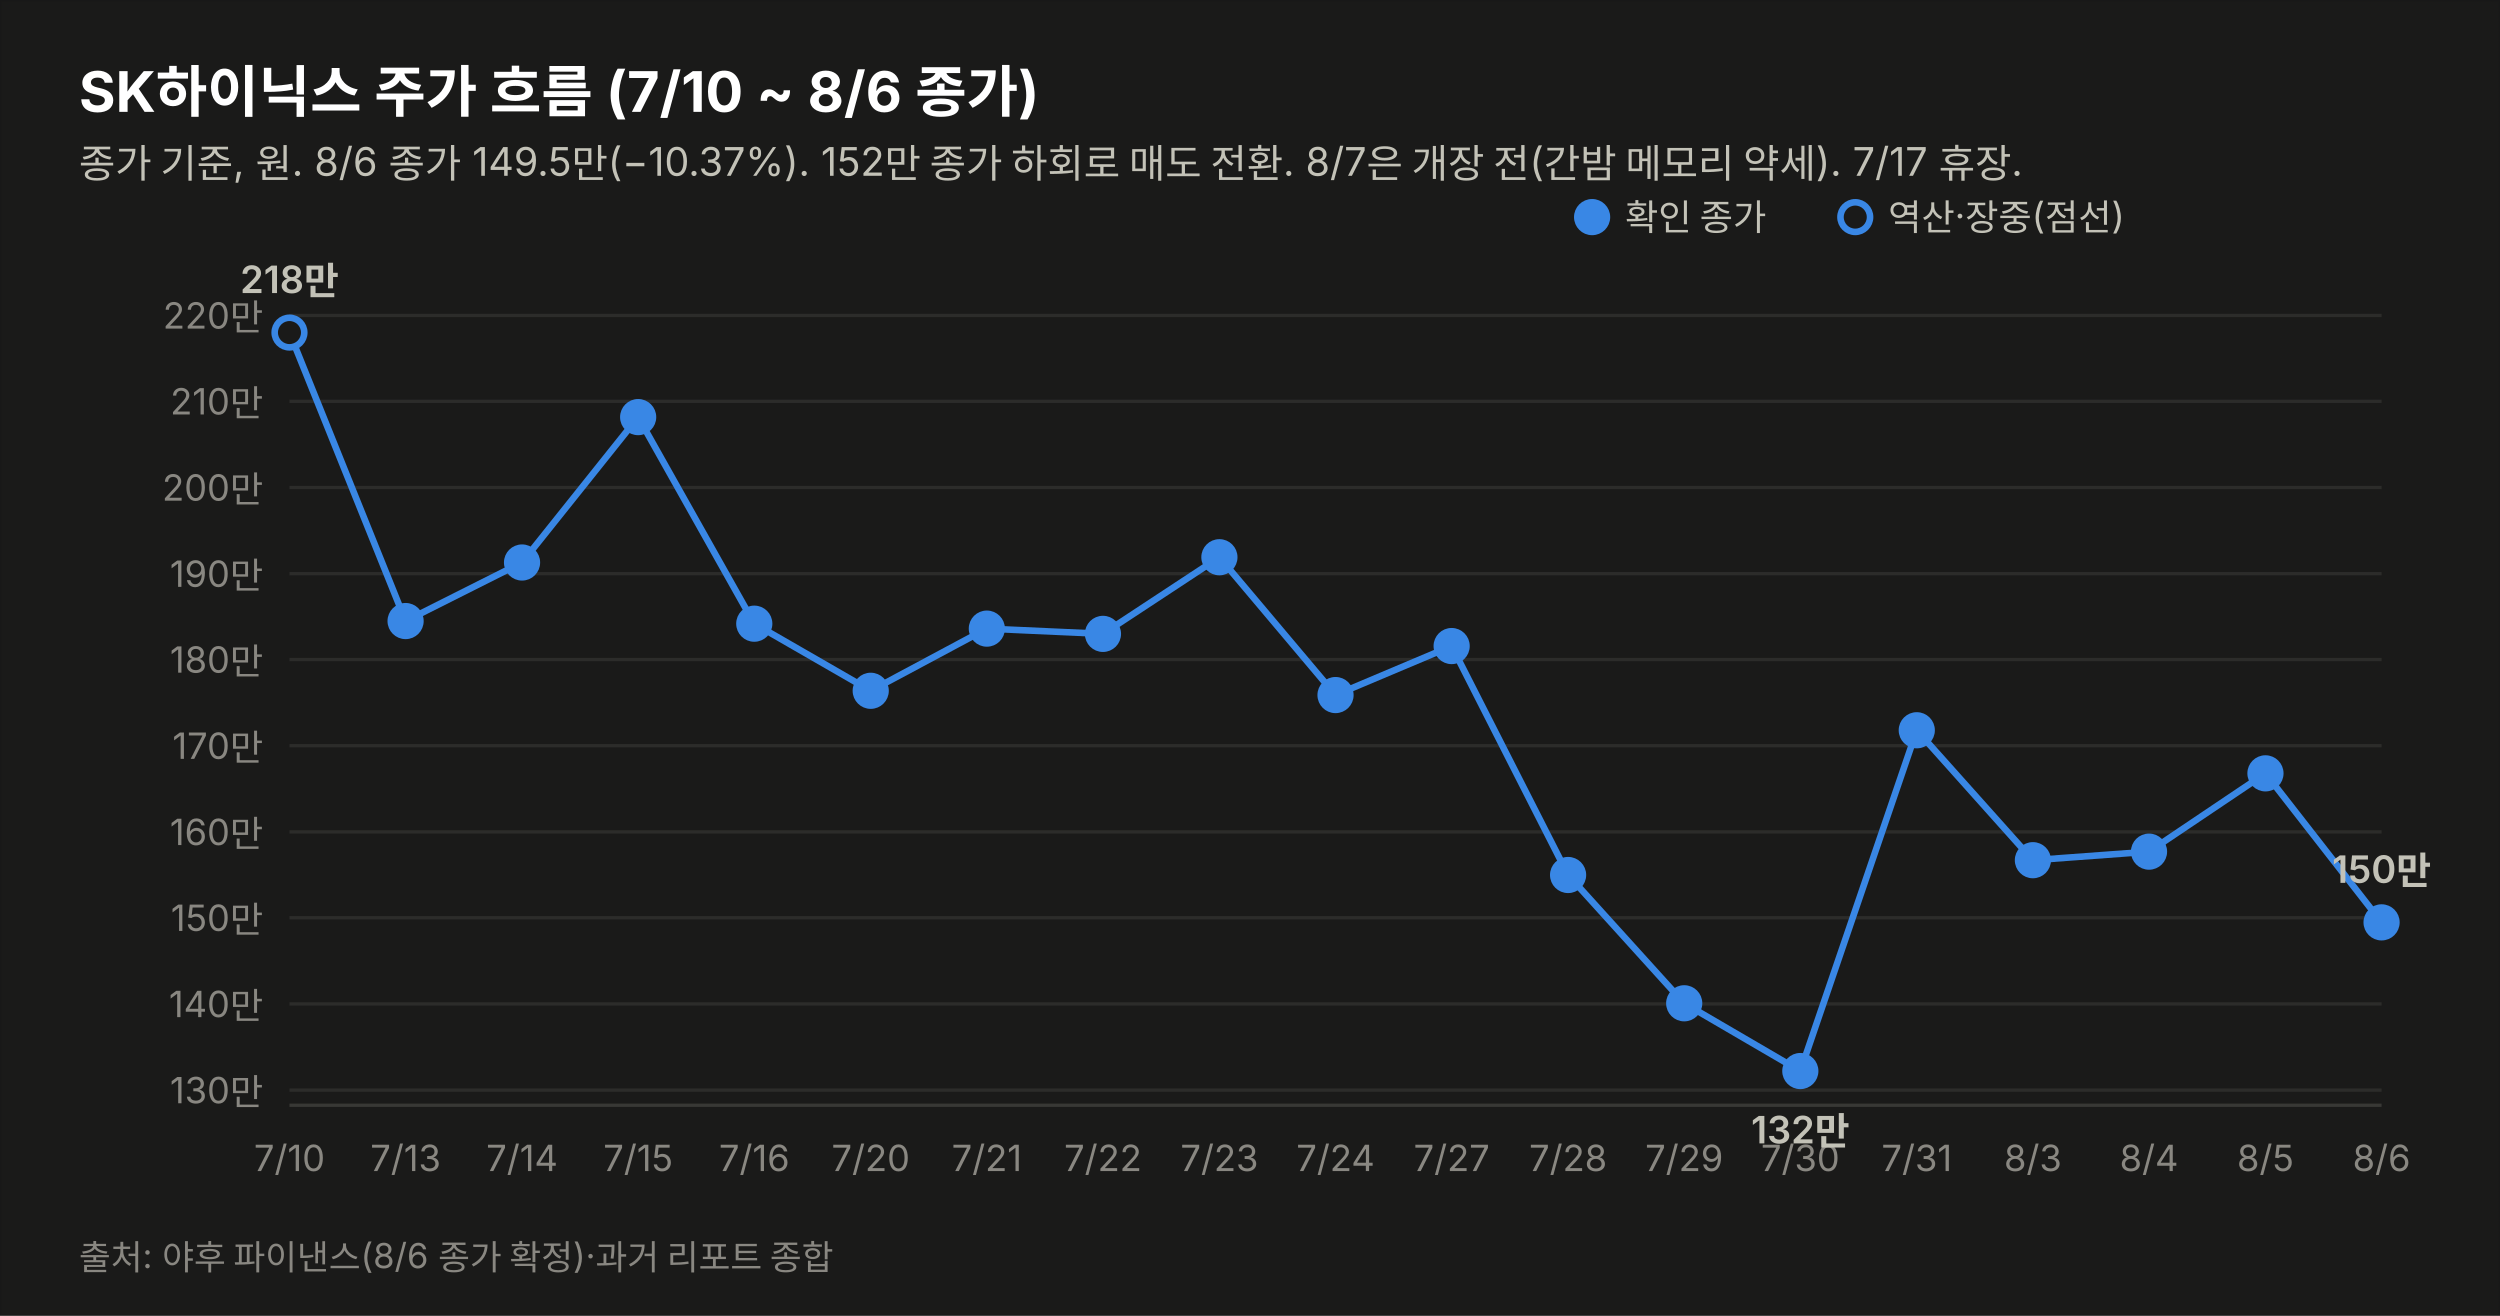
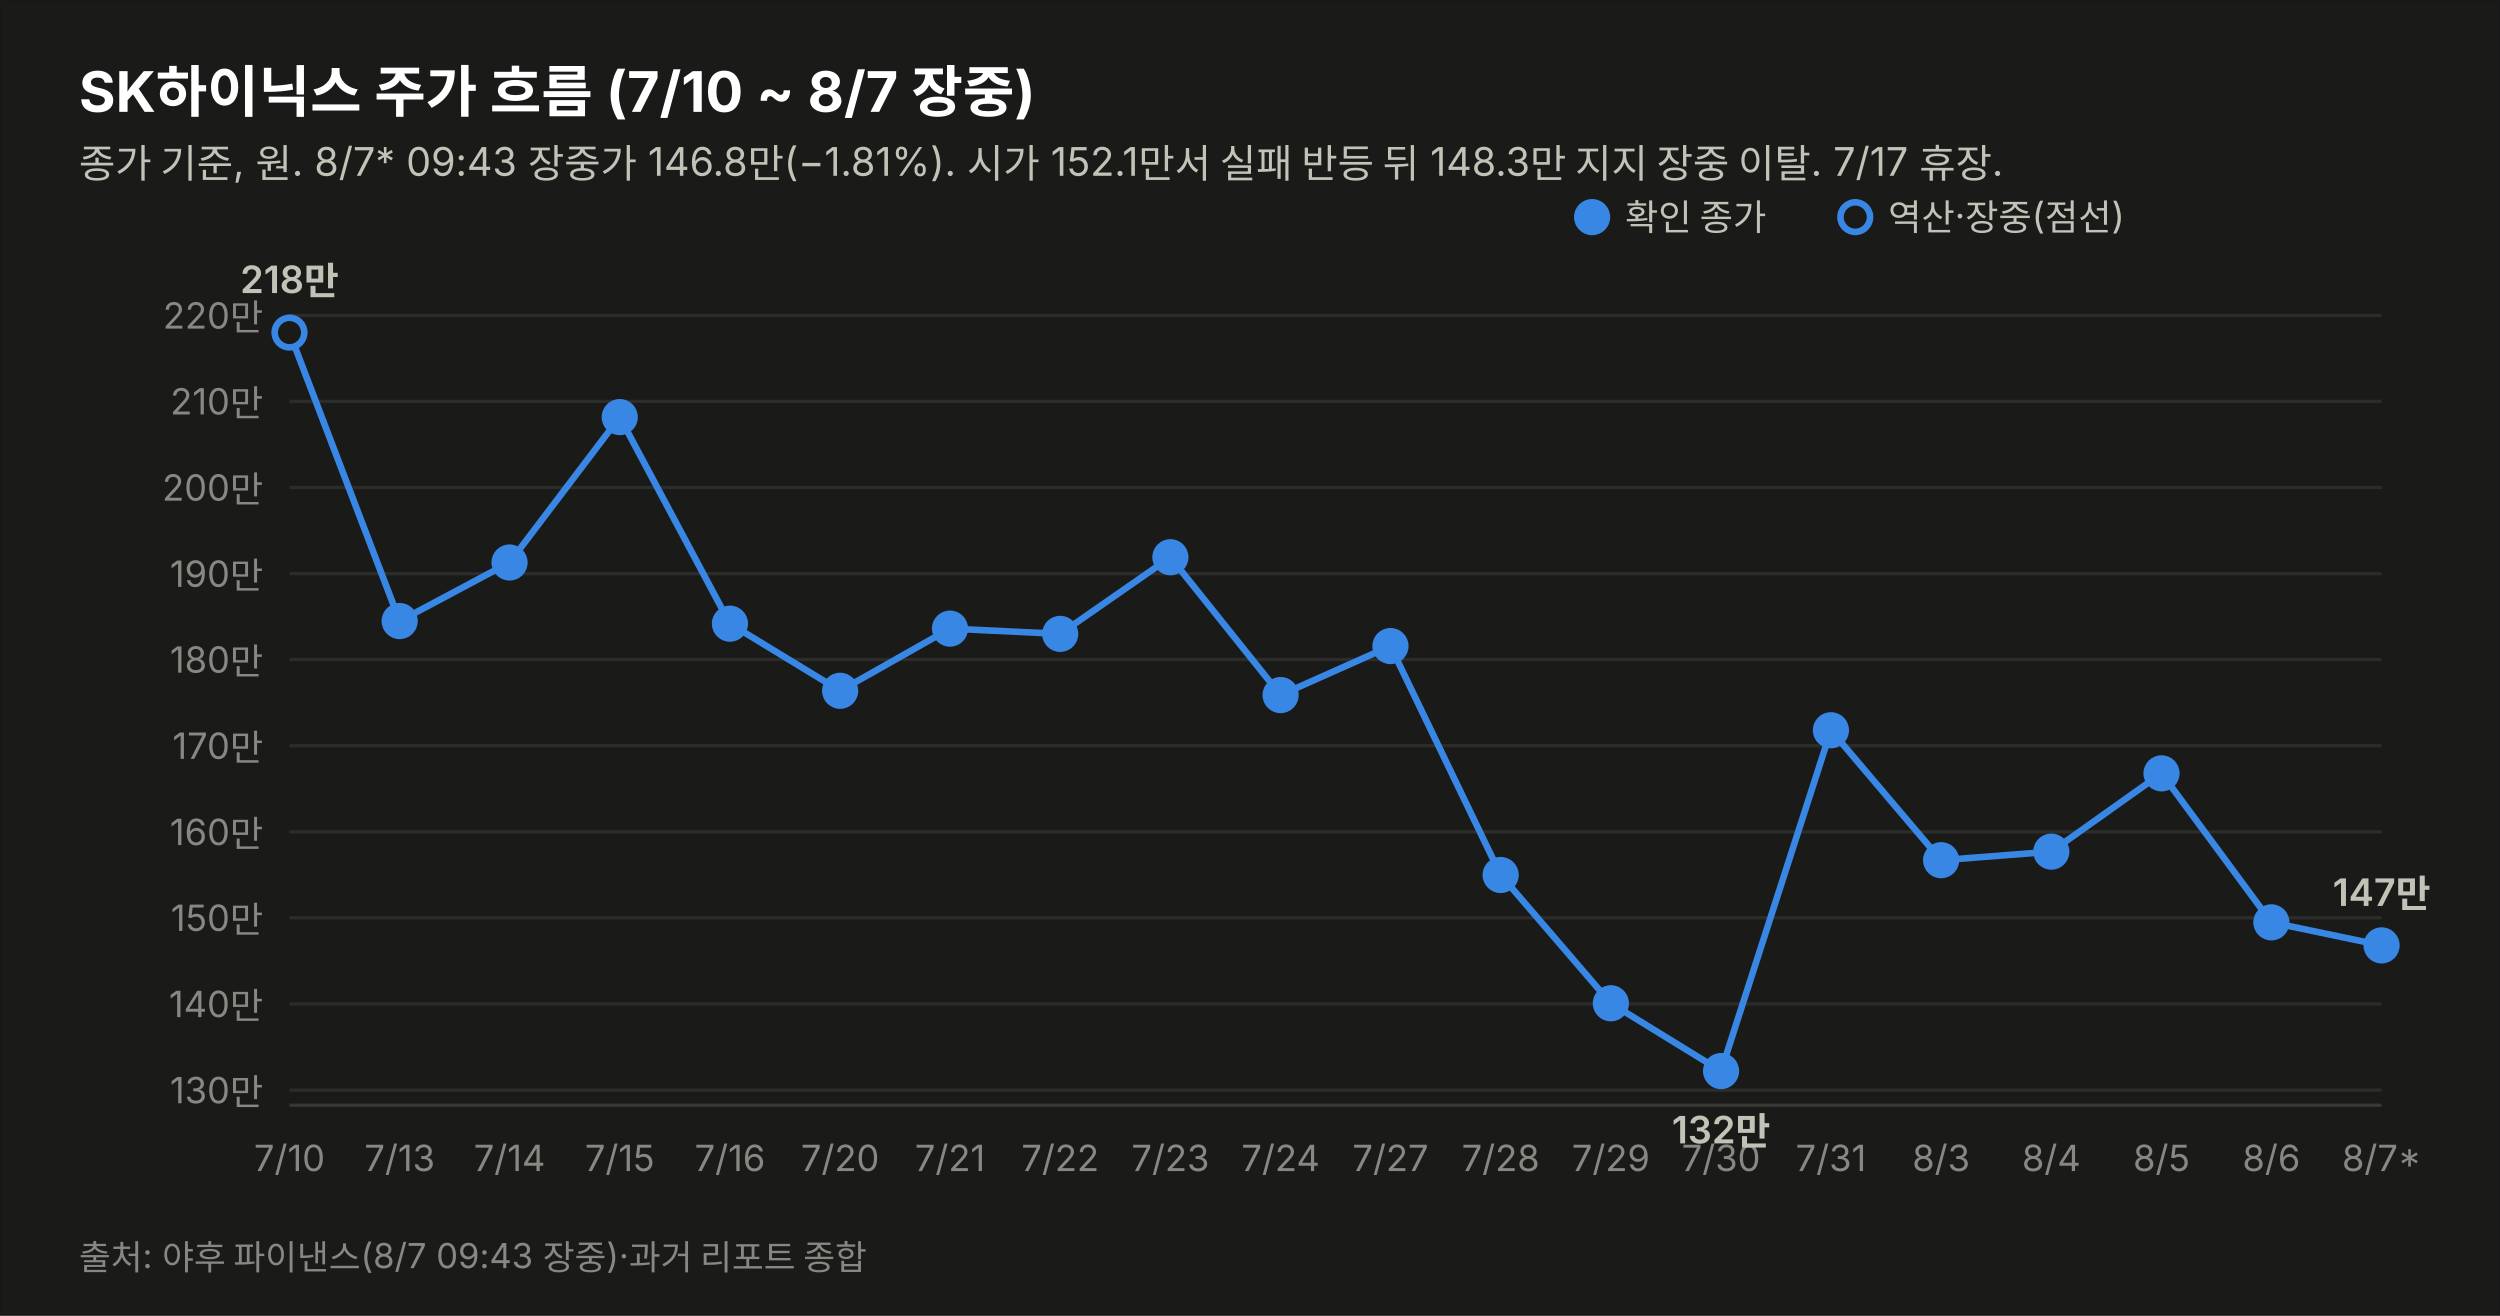
<svg xmlns="http://www.w3.org/2000/svg" width="760" height="400" viewBox="0 0 760 400" font-family="system-ui,-apple-system,&quot;Segoe UI&quot;,&quot;Malgun Gothic&quot;,&quot;Apple SD Gothic Neo&quot;,sans-serif">
  <rect width="760" height="400" fill="#1a1a19" stroke="rgba(11,11,11,0.10)" />
-   <text x="24" y="34" font-size="17" font-weight="700" fill="#ffffff">SK하이닉스 주가 흐름 (7/10 ~ 8/6 종가)</text>
-   <text x="24" y="54" font-size="12" fill="#c3c2b7">종가 기준, 원. 8/6 종가 149.5만(−10.37%). 152만 종가 하회로 매도 전환. 8/7은 개장 전(간밤 메모리 약세). 7/17 휴장.</text>
+   <text x="24" y="34" font-size="17" font-weight="700" fill="#ffffff">SK하이닉스 주가 흐름 (7/10 ~ 8/7 장중)</text>
+   <text x="24" y="54" font-size="12" fill="#c3c2b7">종가 기준, 원. 8/7* 09:43 장중가 146.8만(−1.81%). 시가 152.1만서 실패 반등 뒤 148.3만 지지 장중 이탈. 7/17 휴장.</text>
  <line x1="88" y1="331.4" x2="724" y2="331.4" stroke="#2c2c2a" stroke-width="1" />
  <text x="80" y="335.4" font-size="11" fill="#898781" text-anchor="end" style="font-variant-numeric:tabular-nums">130만</text>
  <line x1="88" y1="305.2" x2="724" y2="305.2" stroke="#2c2c2a" stroke-width="1" />
  <text x="80" y="309.2" font-size="11" fill="#898781" text-anchor="end" style="font-variant-numeric:tabular-nums">140만</text>
  <line x1="88" y1="279.0" x2="724" y2="279.0" stroke="#2c2c2a" stroke-width="1" />
  <text x="80" y="283.0" font-size="11" fill="#898781" text-anchor="end" style="font-variant-numeric:tabular-nums">150만</text>
  <line x1="88" y1="252.9" x2="724" y2="252.9" stroke="#2c2c2a" stroke-width="1" />
  <text x="80" y="256.9" font-size="11" fill="#898781" text-anchor="end" style="font-variant-numeric:tabular-nums">160만</text>
  <line x1="88" y1="226.7" x2="724" y2="226.7" stroke="#2c2c2a" stroke-width="1" />
  <text x="80" y="230.7" font-size="11" fill="#898781" text-anchor="end" style="font-variant-numeric:tabular-nums">170만</text>
  <line x1="88" y1="200.5" x2="724" y2="200.5" stroke="#2c2c2a" stroke-width="1" />
  <text x="80" y="204.5" font-size="11" fill="#898781" text-anchor="end" style="font-variant-numeric:tabular-nums">180만</text>
  <line x1="88" y1="174.4" x2="724" y2="174.4" stroke="#2c2c2a" stroke-width="1" />
  <text x="80" y="178.4" font-size="11" fill="#898781" text-anchor="end" style="font-variant-numeric:tabular-nums">190만</text>
  <line x1="88" y1="148.2" x2="724" y2="148.2" stroke="#2c2c2a" stroke-width="1" />
  <text x="80" y="152.2" font-size="11" fill="#898781" text-anchor="end" style="font-variant-numeric:tabular-nums">200만</text>
  <line x1="88" y1="122.0" x2="724" y2="122.0" stroke="#2c2c2a" stroke-width="1" />
  <text x="80" y="126.0" font-size="11" fill="#898781" text-anchor="end" style="font-variant-numeric:tabular-nums">210만</text>
  <line x1="88" y1="95.9" x2="724" y2="95.9" stroke="#2c2c2a" stroke-width="1" />
  <text x="80" y="99.9" font-size="11" fill="#898781" text-anchor="end" style="font-variant-numeric:tabular-nums">220만</text>
  <line x1="88" y1="336" x2="724" y2="336" stroke="#383835" stroke-width="1" />
-   <path d="M88.0,101.1 L123.3,188.8 L158.7,171.0 L194.0,126.8 L229.3,189.6 L264.7,210.0 L300.0,191.1 L335.3,192.7 L370.7,169.4 L406.0,211.3 L441.3,196.4 L476.7,266.0 L512.0,305.0 L547.3,325.6 L582.7,222.0 L618.0,261.5 L653.3,258.9 L688.7,235.1 L724.0,280.4" fill="none" stroke="#3987e5" stroke-width="2" />
+   <path d="M88.0,101.1 L121.5,188.8 L154.9,171.0 L188.4,126.8 L221.9,189.6 L255.4,210.0 L288.8,191.1 L322.3,192.7 L355.8,169.4 L389.3,211.3 L422.7,196.4 L456.2,266.0 L489.7,305.0 L523.2,325.6 L556.6,222.0 L590.1,261.5 L623.6,258.9 L657.1,235.1 L690.5,280.4 L724.0,287.4" fill="none" stroke="#3987e5" stroke-width="2" />
  <circle cx="88.0" cy="101.1" r="4.5" fill="#1a1a19" stroke="#3987e5" stroke-width="2" />
  <text x="88.0" y="356" font-size="11" fill="#898781" text-anchor="middle">7/10</text>
  <text x="88.0" y="89.1" font-size="11.5" font-weight="600" fill="#c3c2b7" text-anchor="middle" style="font-variant-numeric:tabular-nums">218만</text>
-   <circle cx="123.3" cy="188.8" r="4.5" fill="#3987e5" stroke="#3987e5" stroke-width="2" />
-   <text x="123.3" y="356" font-size="11" fill="#898781" text-anchor="middle">7/13</text>
-   <circle cx="158.7" cy="171.0" r="4.5" fill="#3987e5" stroke="#3987e5" stroke-width="2" />
-   <text x="158.7" y="356" font-size="11" fill="#898781" text-anchor="middle">7/14</text>
-   <circle cx="194.0" cy="126.8" r="4.5" fill="#3987e5" stroke="#3987e5" stroke-width="2" />
-   <text x="194.0" y="356" font-size="11" fill="#898781" text-anchor="middle">7/15</text>
-   <circle cx="229.3" cy="189.6" r="4.5" fill="#3987e5" stroke="#3987e5" stroke-width="2" />
-   <text x="229.3" y="356" font-size="11" fill="#898781" text-anchor="middle">7/16</text>
-   <circle cx="264.7" cy="210.0" r="4.5" fill="#3987e5" stroke="#3987e5" stroke-width="2" />
-   <text x="264.7" y="356" font-size="11" fill="#898781" text-anchor="middle">7/20</text>
-   <circle cx="300.0" cy="191.1" r="4.5" fill="#3987e5" stroke="#3987e5" stroke-width="2" />
-   <text x="300.0" y="356" font-size="11" fill="#898781" text-anchor="middle">7/21</text>
-   <circle cx="335.3" cy="192.7" r="4.5" fill="#3987e5" stroke="#3987e5" stroke-width="2" />
-   <text x="335.3" y="356" font-size="11" fill="#898781" text-anchor="middle">7/22</text>
-   <circle cx="370.7" cy="169.4" r="4.5" fill="#3987e5" stroke="#3987e5" stroke-width="2" />
-   <text x="370.7" y="356" font-size="11" fill="#898781" text-anchor="middle">7/23</text>
-   <circle cx="406.0" cy="211.3" r="4.5" fill="#3987e5" stroke="#3987e5" stroke-width="2" />
-   <text x="406.0" y="356" font-size="11" fill="#898781" text-anchor="middle">7/24</text>
-   <circle cx="441.3" cy="196.4" r="4.5" fill="#3987e5" stroke="#3987e5" stroke-width="2" />
-   <text x="441.3" y="356" font-size="11" fill="#898781" text-anchor="middle">7/27</text>
-   <circle cx="476.7" cy="266.0" r="4.5" fill="#3987e5" stroke="#3987e5" stroke-width="2" />
-   <text x="476.7" y="356" font-size="11" fill="#898781" text-anchor="middle">7/28</text>
-   <circle cx="512.0" cy="305.0" r="4.5" fill="#3987e5" stroke="#3987e5" stroke-width="2" />
-   <text x="512.0" y="356" font-size="11" fill="#898781" text-anchor="middle">7/29</text>
-   <circle cx="547.3" cy="325.6" r="4.5" fill="#3987e5" stroke="#3987e5" stroke-width="2" />
-   <text x="547.3" y="356" font-size="11" fill="#898781" text-anchor="middle">7/30</text>
-   <text x="547.3" y="347.6" font-size="11.5" font-weight="600" fill="#c3c2b7" text-anchor="middle" style="font-variant-numeric:tabular-nums">132만</text>
-   <circle cx="582.7" cy="222.0" r="4.5" fill="#3987e5" stroke="#3987e5" stroke-width="2" />
-   <text x="582.7" y="356" font-size="11" fill="#898781" text-anchor="middle">7/31</text>
-   <circle cx="618.0" cy="261.5" r="4.5" fill="#3987e5" stroke="#3987e5" stroke-width="2" />
-   <text x="618.0" y="356" font-size="11" fill="#898781" text-anchor="middle">8/3</text>
-   <circle cx="653.3" cy="258.9" r="4.5" fill="#3987e5" stroke="#3987e5" stroke-width="2" />
-   <text x="653.3" y="356" font-size="11" fill="#898781" text-anchor="middle">8/4</text>
-   <circle cx="688.7" cy="235.1" r="4.5" fill="#3987e5" stroke="#3987e5" stroke-width="2" />
-   <text x="688.7" y="356" font-size="11" fill="#898781" text-anchor="middle">8/5</text>
-   <circle cx="724.0" cy="280.4" r="4.5" fill="#3987e5" stroke="#3987e5" stroke-width="2" />
-   <text x="724.0" y="356" font-size="11" fill="#898781" text-anchor="middle">8/6</text>
-   <text x="724.0" y="268.4" font-size="11.5" font-weight="600" fill="#c3c2b7" text-anchor="middle" style="font-variant-numeric:tabular-nums">150만</text>
+   <circle cx="121.5" cy="188.8" r="4.5" fill="#3987e5" stroke="#3987e5" stroke-width="2" />
+   <text x="121.5" y="356" font-size="11" fill="#898781" text-anchor="middle">7/13</text>
+   <circle cx="154.9" cy="171.0" r="4.5" fill="#3987e5" stroke="#3987e5" stroke-width="2" />
+   <text x="154.9" y="356" font-size="11" fill="#898781" text-anchor="middle">7/14</text>
+   <circle cx="188.4" cy="126.8" r="4.5" fill="#3987e5" stroke="#3987e5" stroke-width="2" />
+   <text x="188.4" y="356" font-size="11" fill="#898781" text-anchor="middle">7/15</text>
+   <circle cx="221.9" cy="189.6" r="4.5" fill="#3987e5" stroke="#3987e5" stroke-width="2" />
+   <text x="221.9" y="356" font-size="11" fill="#898781" text-anchor="middle">7/16</text>
+   <circle cx="255.4" cy="210.0" r="4.5" fill="#3987e5" stroke="#3987e5" stroke-width="2" />
+   <text x="255.4" y="356" font-size="11" fill="#898781" text-anchor="middle">7/20</text>
+   <circle cx="288.8" cy="191.1" r="4.5" fill="#3987e5" stroke="#3987e5" stroke-width="2" />
+   <text x="288.8" y="356" font-size="11" fill="#898781" text-anchor="middle">7/21</text>
+   <circle cx="322.3" cy="192.7" r="4.5" fill="#3987e5" stroke="#3987e5" stroke-width="2" />
+   <text x="322.3" y="356" font-size="11" fill="#898781" text-anchor="middle">7/22</text>
+   <circle cx="355.8" cy="169.4" r="4.5" fill="#3987e5" stroke="#3987e5" stroke-width="2" />
+   <text x="355.8" y="356" font-size="11" fill="#898781" text-anchor="middle">7/23</text>
+   <circle cx="389.3" cy="211.3" r="4.5" fill="#3987e5" stroke="#3987e5" stroke-width="2" />
+   <text x="389.3" y="356" font-size="11" fill="#898781" text-anchor="middle">7/24</text>
+   <circle cx="422.7" cy="196.4" r="4.5" fill="#3987e5" stroke="#3987e5" stroke-width="2" />
+   <text x="422.7" y="356" font-size="11" fill="#898781" text-anchor="middle">7/27</text>
+   <circle cx="456.2" cy="266.0" r="4.5" fill="#3987e5" stroke="#3987e5" stroke-width="2" />
+   <text x="456.2" y="356" font-size="11" fill="#898781" text-anchor="middle">7/28</text>
+   <circle cx="489.7" cy="305.0" r="4.5" fill="#3987e5" stroke="#3987e5" stroke-width="2" />
+   <text x="489.7" y="356" font-size="11" fill="#898781" text-anchor="middle">7/29</text>
+   <circle cx="523.2" cy="325.6" r="4.5" fill="#3987e5" stroke="#3987e5" stroke-width="2" />
+   <text x="523.2" y="356" font-size="11" fill="#898781" text-anchor="middle">7/30</text>
+   <text x="523.2" y="347.6" font-size="11.5" font-weight="600" fill="#c3c2b7" text-anchor="middle" style="font-variant-numeric:tabular-nums">132만</text>
+   <circle cx="556.6" cy="222.0" r="4.5" fill="#3987e5" stroke="#3987e5" stroke-width="2" />
+   <text x="556.6" y="356" font-size="11" fill="#898781" text-anchor="middle">7/31</text>
+   <circle cx="590.1" cy="261.5" r="4.5" fill="#3987e5" stroke="#3987e5" stroke-width="2" />
+   <text x="590.1" y="356" font-size="11" fill="#898781" text-anchor="middle">8/3</text>
+   <circle cx="623.6" cy="258.9" r="4.5" fill="#3987e5" stroke="#3987e5" stroke-width="2" />
+   <text x="623.6" y="356" font-size="11" fill="#898781" text-anchor="middle">8/4</text>
+   <circle cx="657.1" cy="235.1" r="4.5" fill="#3987e5" stroke="#3987e5" stroke-width="2" />
+   <text x="657.1" y="356" font-size="11" fill="#898781" text-anchor="middle">8/5</text>
+   <circle cx="690.5" cy="280.4" r="4.5" fill="#3987e5" stroke="#3987e5" stroke-width="2" />
+   <text x="690.5" y="356" font-size="11" fill="#898781" text-anchor="middle">8/6</text>
+   <circle cx="724.0" cy="287.4" r="4.5" fill="#3987e5" stroke="#3987e5" stroke-width="2" />
+   <text x="724.0" y="356" font-size="11" fill="#898781" text-anchor="middle">8/7*</text>
+   <text x="724.0" y="275.4" font-size="11.5" font-weight="600" fill="#c3c2b7" text-anchor="middle" style="font-variant-numeric:tabular-nums">147만</text>
  <circle cx="484" cy="66" r="4.5" fill="#3987e5" stroke="#3987e5" stroke-width="2" />
  <text x="494" y="70" font-size="11" fill="#c3c2b7">확인 종가</text>
  <circle cx="564" cy="66" r="4.5" fill="#1a1a19" stroke="#3987e5" stroke-width="2" />
  <text x="574" y="70" font-size="11" fill="#c3c2b7">역산·장중(점선)</text>
-   <text x="24" y="386" font-size="10.5" fill="#898781">출처: 야후 파이낸스(8/6 종가 확정)·과거 리포트 종합</text>
+   <text x="24" y="386" font-size="10.5" fill="#898781">출처: 야후 파이낸스(8/7 09:43 장중)·과거 리포트 종합</text>
</svg>
